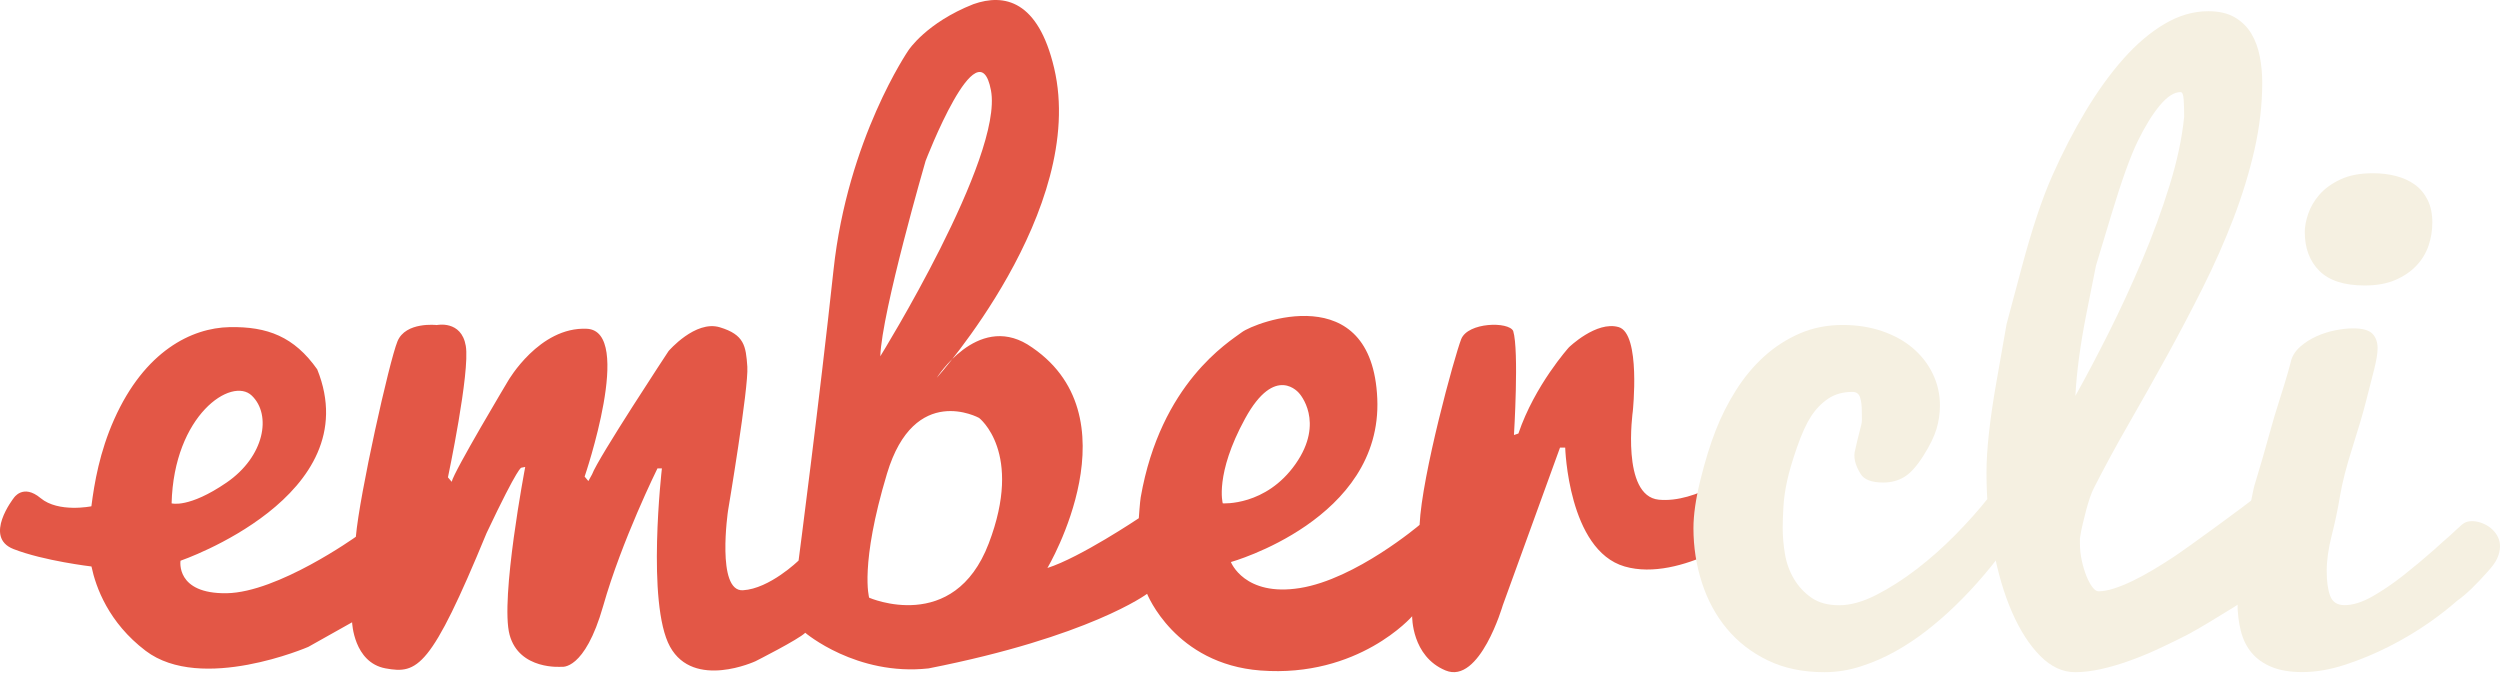
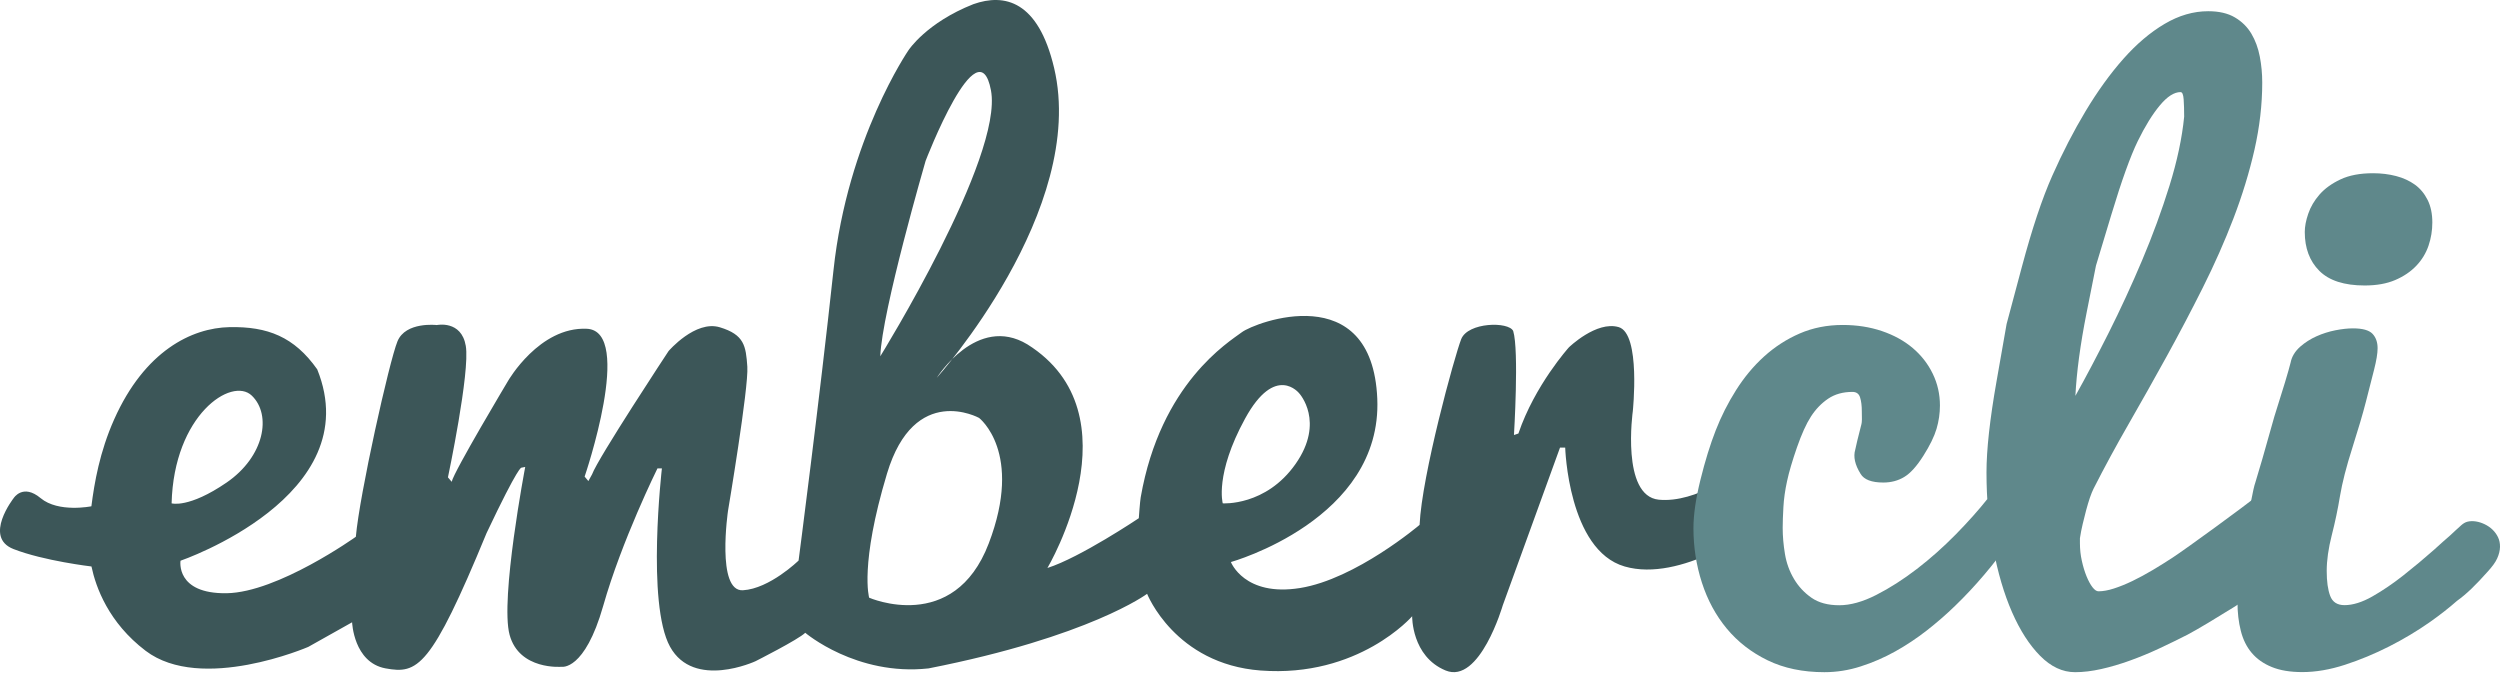
<svg xmlns="http://www.w3.org/2000/svg" version="1.1" id="Layer_1" x="0px" y="0px" width="595.563px" height="160.13px" viewBox="0 0 595.563 160.13" enable-background="new 0 0 595.563 160.13" xml:space="preserve">
-   <path fill-rule="evenodd" clip-rule="evenodd" fill="#E35746" d="M421.541,116.413c-0.709-7.078-7.08-4.444-7.08-4.444  s-10.27,7.956-19.289,7.071c-9.029-0.885-6.199-21.066-6.199-21.066s1.949-18.497-3.361-20.047c-5.309-1.55-11.859,4.82-11.859,4.82  s-8.141,9.025-12.029,20.529l-1.061,0.354c0,0,1.24-20.174-0.18-24.775c-1.061-2.301-10.791-2.123-12.391,1.946  c-1.59,4.069-9.369,32.385-9.91,44.241c0,0-15.209,12.919-28.49,15.043c-13.27,2.123-16.459-6.194-16.459-6.194  s36.11-10.087,34.87-38.933s-29.119-18.178-32.27-15.807c-3.051,2.293-19.34,12.119-24.09,39.33  c-0.17,0.926-0.451,4.969-0.451,4.969s-13.979,9.379-21.77,11.856c0,0,21.77-36.632-4.77-53.267  c-12.041-7.256-21.59,7.963-21.59,7.963s35.92-39.994,27.959-73.795c-3.799-16.097-11.84-17.824-19.229-15.219  c-11.211,4.424-15.461,10.972-15.461,10.972s-14.51,21.06-17.869,52.382c-3.371,31.322-8.32,69.193-8.32,69.193  s-6.9,6.726-13.271,7.08c-6.369,0.354-3.539-18.936-3.539-18.936s4.949-29.377,4.6-34.332s-0.711-7.609-6.551-9.379  s-12.209,5.663-12.209,5.663s-16.811,25.483-18.23,29.376l-0.879,1.593l-0.891-1.062c0,0,11.859-34.686,0.529-35.217  c-11.32-0.53-18.75,12.388-18.75,12.388s-12.92,21.59-13.449,24.067l-0.891-1.062c0,0,5.311-25.129,4.25-31.323  c-1.061-6.193-6.9-4.955-6.9-4.955s-7.439-0.885-9.379,3.893c-1.951,4.779-9.031,36.455-9.91,46.543c0,0-18.58,13.273-30.791,13.449  c-12.219,0.178-10.979-7.744-10.979-7.744s44.779-15.325,32.568-45.586c-5.488-7.787-11.859-10.236-20.889-10.06  c-9.02,0.177-20.221,5.685-27.48,21.966c-3.461,7.766-4.721,15.135-5.43,20.713c0,0-7.84,1.599-12.09-1.94  c-4.24-3.539-6.43,0-6.43,0s-7.291,9.294-0.041,12.126c7.26,2.831,18.59,4.154,18.59,4.154h-0.01  c1.041,4.955,4.07,13.373,12.9,20.082c13.279,10.088,38.75-0.926,38.75-0.926l10.439-5.861c0,0,0.359,9.576,7.971,10.979  c7.609,1.395,10.789-0.021,24.061-32.229c7.789-16.459,8.318-15.582,8.318-15.582l0.891-0.176c0,0-6.02,31.5-3.721,39.994  c2.301,8.494,12.391,7.61,12.391,7.61s5.48,1.062,9.91-14.513c4.42-15.572,12.92-32.738,12.92-32.738h1.061  c0,0-3.721,32.208,1.939,42.473c5.67,10.264,20.359,3.454,20.359,3.454s10.261-5.182,11.851-6.774c0,0,12.18,10.371,29.369,8.488  c38.41-7.561,52.07-17.769,52.07-17.769s6.6,16.72,27.042,18.271c23.359,1.77,36.1-12.926,36.1-12.926s-0.17,9.557,7.971,12.918  c8.139,3.363,13.619-15.529,13.619-15.529l13.631-37.561h1.238c0,0,0.711,24.422,14.16,28.314  c13.451,3.894,30.971-9.116,30.971-9.116S422.242,123.493,421.541,116.413L421.541,116.413z M40.881,119.911  c0.531-21.06,14.33-30.262,19.109-25.66c4.781,4.601,3.012,14.511-6.01,20.705C44.952,121.149,40.881,119.911,40.881,119.911  L40.881,119.911z M220.501,38.329c0,0,12.57-32.739,15.57-16.812c3.01,15.928-26.361,63.354-26.361,63.354  C210.062,74.253,220.501,38.329,220.501,38.329L220.501,38.329z M235.541,129.467c-8.309,21.767-28.488,12.919-28.488,12.919  s-2.301-7.787,4.25-29.555c6.549-21.766,21.939-13.271,21.939-13.271S243.861,107.7,235.541,129.467L235.541,129.467z   M291.291,119.911c0,0-1.949-6.902,5.311-20.174c7.25-13.273,12.92-6.018,12.92-6.018s6.189,6.725-0.889,16.812  C301.553,120.618,291.291,119.911,291.291,119.911L291.291,119.911z" />
-   <path fill="#F5F0E1" d="M434.611,160.13c-5.129,0-9.629-0.941-13.51-2.824c-3.869-1.881-7.119-4.4-9.74-7.557  c-2.619-3.156-4.59-6.811-5.93-10.963s-2.01-8.471-2.01-12.955c0-3.209,0.561-7.059,1.67-11.543c1.109-4.485,2.32-8.401,3.631-11.75  c1.309-3.352,2.92-6.547,4.85-9.594c1.92-3.043,4.139-5.717,6.67-8.013c2.539-2.298,5.359-4.125,8.48-5.481  c3.119-1.357,6.539-2.035,10.27-2.035c3.35,0,6.459,0.484,9.32,1.451c2.859,0.971,5.299,2.315,7.33,4.029  c2.029,1.719,3.629,3.752,4.77,6.104c1.15,2.354,1.73,4.889,1.73,7.6c0,1.883-0.271,3.737-0.811,5.564  c-0.541,1.826-1.59,3.973-3.15,6.435c-1.561,2.466-3.07,4.142-4.539,5.026c-1.461,0.886-3.131,1.328-4.98,1.328  c-2.801,0-4.609-0.691-5.43-2.076c-1.34-2.159-1.76-4.069-1.271-5.73c0.172-0.884,0.66-2.933,1.49-6.145  c0.111-0.442,0.141-1.439,0.08-2.99c0-1.329-0.129-2.436-0.41-3.322c-0.27-0.884-0.879-1.328-1.818-1.328  c-2.262,0-4.191,0.541-5.791,1.617c-1.6,1.083-2.959,2.492-4.09,4.238c-1.131,1.742-2.24,4.206-3.35,7.389  c-1.1,3.186-1.891,5.856-2.35,8.016c-0.471,2.158-0.762,4.222-0.871,6.188c-0.109,1.965-0.17,3.612-0.17,4.939  c0,1.994,0.18,4.07,0.541,6.229c0.359,2.159,1.08,4.14,2.148,5.938c1.07,1.799,2.461,3.293,4.17,4.484  c1.711,1.19,3.92,1.785,6.621,1.785c2.66,0,5.59-0.816,8.799-2.449c3.211-1.634,6.441-3.697,9.682-6.188  c3.24-2.492,6.318-5.232,9.26-8.223c2.93-2.988,5.449-5.812,7.559-8.469l5.73,9.633c-4.16,5.926-8.639,11.211-13.459,15.861  c-2.051,1.993-4.281,3.932-6.68,5.812c-2.41,1.884-4.932,3.559-7.561,5.027c-2.631,1.465-5.371,2.656-8.221,3.567  C440.422,159.674,437.531,160.13,434.611,160.13L434.611,160.13z" />
-   <path fill="#F5F0E1" d="M494.412,94.298c2.5-4.467,5.15-9.492,7.959-15.074c2.801-5.583,5.451-11.332,7.951-17.253  c2.5-5.917,4.67-11.821,6.5-17.713c1.83-5.888,3-11.374,3.5-16.456c0-1.618-0.041-3-0.121-4.145s-0.33-1.717-0.74-1.717  c-1.529,0-3.17,1.053-4.92,3.155c-1.76,2.103-3.52,4.948-5.279,8.538c-1.75,3.59-3.85,9.427-6.289,17.516  c-2.441,8.084-3.66,12.129-3.66,12.131c0,0-0.75,3.754-2.24,11.258C495.582,82.038,494.701,88.626,494.412,94.298L494.412,94.298z   M494.332,160.13c-2.98,0-5.75-1.294-8.311-3.883c-2.57-2.59-4.799-6.062-6.709-10.424c-1.9-4.357-3.391-9.414-4.461-15.162  c-1.08-5.748-1.619-11.784-1.619-18.106c0-5.433,0.799-12.685,2.4-21.756c1.6-9.071,2.389-13.606,2.389-13.606  s1.211-4.527,3.631-13.59c2.42-9.06,4.84-16.328,7.279-21.801c2.43-5.471,5.07-10.584,7.92-15.34  c2.859-4.755,5.85-8.899,8.98-12.433c3.129-3.53,6.4-6.31,9.811-8.326c3.41-2.021,6.879-3.03,10.41-3.03  c2.559,0,4.68,0.49,6.34,1.469c1.67,0.978,2.979,2.27,3.939,3.877c0.949,1.604,1.619,3.423,2.01,5.453  c0.391,2.033,0.58,4.104,0.58,6.21c0,5.235-0.619,10.565-1.85,15.993c-1.24,5.428-2.91,10.885-5.01,16.367  c-2.102,5.484-4.541,10.982-7.301,16.492c-2.76,5.514-5.641,10.983-8.629,16.412c-2.99,5.426-6,10.773-9.021,16.033  c-3.029,5.26-5.809,10.404-8.369,15.428c-0.281,0.56-0.57,1.285-0.881,2.178c-0.299,0.895-0.59,1.855-0.869,2.89  c-0.281,1.035-0.551,2.136-0.83,3.31c-0.281,1.172-0.5,2.316-0.67,3.432v1.173c0,1.452,0.15,2.86,0.459,4.229  c0.301,1.367,0.68,2.597,1.121,3.685c0.449,1.09,0.92,1.955,1.42,2.599c0.5,0.639,0.969,0.961,1.41,0.961  c1.08,0,2.32-0.223,3.699-0.67c1.391-0.447,2.871-1.047,4.43-1.8c1.551-0.753,3.16-1.618,4.801-2.596s3.23-1.97,4.76-2.974  c3.57-2.345,16.58-11.873,20.5-14.943l4.801,19.889c-5.08,3.37-16.83,10.807-21.791,13.438c-2.17,1.105-4.41,2.197-6.719,3.275  c-2.301,1.08-4.631,2.043-6.971,2.883c-2.33,0.844-4.609,1.517-6.84,2.015C498.352,159.88,496.271,160.13,494.332,160.13  L494.332,160.13z" />
-   <path fill="#F5F0E1" d="M595.092,127.983c-0.33-0.688-0.77-1.291-1.32-1.818c-0.549-0.524-1.18-0.953-1.869-1.283  c-0.691-0.329-1.381-0.551-2.08-0.66c-0.689-0.111-1.35-0.095-1.961,0.047c-0.619,0.145-1.08,0.467-1.52,0.848  c-0.881,0.77-1.76,1.608-2.65,2.432c-1.48,1.242-2.039,1.822-3.83,3.41c-2.379,2.105-4.82,4.139-7.309,6.104  c-2.49,1.964-4.961,3.642-7.391,5.023c-2.439,1.385-4.65,2.075-6.65,2.075c-1.709,0-2.85-0.733-3.4-2.198  c-0.559-1.466-0.83-3.445-0.83-5.937c0-2.545,0.4-5.373,1.191-8.486c0.799-3.113,1.459-6.248,1.979-9.403  c0.531-3.155,1.5-6.968,2.932-11.438c1.42-4.473,2.5-8.129,3.229-10.974c0.721-2.845,1.371-5.379,1.941-7.606  c0.568-2.223,0.85-3.942,0.85-5.162c0-1.438-0.41-2.588-1.221-3.447c-0.82-0.857-2.369-1.286-4.65-1.286  c-1.25,0-2.648,0.156-4.199,0.461c-1.551,0.312-3.051,0.785-4.49,1.429c-1.439,0.646-2.73,1.471-3.881,2.478  c-1.25,1.12-2.01,2.379-2.279,3.776c-0.49,1.996-1.789,6.301-3.891,12.914c-2.27,8.113-3.779,13.351-4.529,15.717  c-0.459,1.187-1.48,6.59-3.08,16.209c-0.779,4.652-1.16,8.721-1.16,12.209c0,2.49,0.26,4.775,0.791,6.85  c0.52,2.079,1.389,3.836,2.609,5.275c1.221,1.441,2.811,2.561,4.779,3.361c1.961,0.803,4.391,1.205,7.271,1.205  c3.199,0,6.6-0.58,10.17-1.744c3.568-1.162,7.068-2.617,10.5-4.357c3.439-1.747,6.629-3.655,9.6-5.732  c2.59-1.816,4.74-3.521,6.59-5.148c2.24-1.59,4.449-3.746,7.4-7.064c0.969-1.086,1.719-2.061,2.15-3.021  c0.439-0.963,0.658-1.873,0.68-2.734C595.582,129.442,595.422,128.669,595.092,127.983L595.092,127.983z" />
-   <path fill="#F5F0E1" d="M563.332,68.009c2.82,0,5.25-0.432,7.27-1.299c2.02-0.866,3.689-1.999,5.02-3.395  c1.33-1.398,2.301-2.99,2.91-4.779c0.611-1.787,0.91-3.633,0.91-5.532c0-2.068-0.369-3.854-1.119-5.366  c-0.75-1.508-1.76-2.725-3.031-3.646c-1.279-0.92-2.77-1.604-4.488-2.055c-1.711-0.443-3.541-0.669-5.48-0.669  c-3.1,0-5.68,0.49-7.76,1.468c-2.08,0.979-3.74,2.182-4.99,3.604c-1.24,1.425-2.141,2.949-2.689,4.57  c-0.561,1.621-0.83,3.072-0.83,4.358c0,3.854,1.158,6.944,3.479,9.261C554.861,66.849,558.461,68.009,563.332,68.009L563.332,68.009  z" />
+   <path fill-rule="evenodd" clip-rule="evenodd" fill="#3C5658" d="M421.541,116.413c-0.709-7.078-7.08-4.444-7.08-4.444  s-10.27,7.956-19.289,7.071c-9.029-0.885-6.199-21.066-6.199-21.066s1.949-18.497-3.361-20.047c-5.309-1.55-11.859,4.82-11.859,4.82  s-8.141,9.025-12.029,20.529l-1.061,0.354c0,0,1.24-20.174-0.18-24.775c-1.061-2.301-10.791-2.123-12.391,1.946  c-1.59,4.069-9.369,32.385-9.91,44.241c0,0-15.209,12.919-28.49,15.043c-13.27,2.123-16.459-6.194-16.459-6.194  s36.11-10.087,34.87-38.933s-29.119-18.178-32.27-15.807c-3.051,2.293-19.34,12.119-24.09,39.33  c-0.17,0.926-0.451,4.969-0.451,4.969s-13.979,9.379-21.77,11.856c0,0,21.77-36.632-4.77-53.267  c-12.041-7.256-21.59,7.963-21.59,7.963s35.92-39.994,27.959-73.795c-3.799-16.097-11.84-17.824-19.229-15.219  c-11.211,4.424-15.461,10.972-15.461,10.972s-14.51,21.06-17.869,52.382c-3.371,31.322-8.32,69.193-8.32,69.193  s-6.9,6.726-13.271,7.08c-6.369,0.354-3.539-18.936-3.539-18.936s4.949-29.377,4.6-34.332s-0.711-7.609-6.551-9.379  s-12.209,5.663-12.209,5.663s-16.811,25.483-18.23,29.376l-0.879,1.593l-0.891-1.062c0,0,11.859-34.686,0.529-35.217  c-11.32-0.53-18.75,12.388-18.75,12.388s-12.92,21.59-13.449,24.067l-0.891-1.062c0,0,5.311-25.129,4.25-31.323  c-1.061-6.193-6.9-4.955-6.9-4.955s-7.439-0.885-9.379,3.893c-1.951,4.779-9.031,36.455-9.91,46.543c0,0-18.58,13.273-30.791,13.449  c-12.219,0.178-10.979-7.744-10.979-7.744s44.779-15.325,32.568-45.586c-5.488-7.787-11.859-10.236-20.889-10.06  c-9.02,0.177-20.221,5.685-27.48,21.966c-3.461,7.766-4.721,15.135-5.43,20.713c0,0-7.84,1.599-12.09-1.94  c-4.24-3.539-6.43,0-6.43,0s-7.291,9.294-0.041,12.126c7.26,2.831,18.59,4.154,18.59,4.154h-0.01  c1.041,4.955,4.07,13.373,12.9,20.082c13.279,10.088,38.75-0.926,38.75-0.926l10.439-5.861c0,0,0.359,9.576,7.971,10.979  c7.609,1.395,10.789-0.021,24.061-32.229c7.789-16.459,8.318-15.582,8.318-15.582l0.891-0.176c0,0-6.02,31.5-3.721,39.994  c2.301,8.494,12.391,7.61,12.391,7.61s5.48,1.062,9.91-14.513c4.42-15.572,12.92-32.738,12.92-32.738h1.061  c0,0-3.721,32.208,1.939,42.473c5.67,10.264,20.359,3.454,20.359,3.454s10.261-5.182,11.851-6.774c0,0,12.18,10.371,29.369,8.488  c38.41-7.561,52.07-17.769,52.07-17.769s6.6,16.72,27.042,18.271c23.359,1.77,36.1-12.926,36.1-12.926s-0.17,9.557,7.971,12.918  c8.139,3.363,13.619-15.529,13.619-15.529l13.631-37.561h1.238c0,0,0.711,24.422,14.16,28.314  c13.451,3.894,30.971-9.116,30.971-9.116S422.242,123.493,421.541,116.413L421.541,116.413z M40.881,119.911  c0.531-21.06,14.33-30.262,19.109-25.66c4.781,4.601,3.012,14.511-6.01,20.705C44.952,121.149,40.881,119.911,40.881,119.911  L40.881,119.911z M220.501,38.329c0,0,12.57-32.739,15.57-16.812c3.01,15.928-26.361,63.354-26.361,63.354  C210.062,74.253,220.501,38.329,220.501,38.329L220.501,38.329z M235.541,129.467c-8.309,21.767-28.488,12.919-28.488,12.919  s-2.301-7.787,4.25-29.555c6.549-21.766,21.939-13.271,21.939-13.271S243.861,107.7,235.541,129.467L235.541,129.467z   M291.291,119.911c0,0-1.949-6.902,5.311-20.174c7.25-13.273,12.92-6.018,12.92-6.018s6.189,6.725-0.889,16.812  C301.553,120.618,291.291,119.911,291.291,119.911L291.291,119.911z" />
+   <path fill="#5F888B" d="M434.611,160.13c-5.129,0-9.629-0.941-13.51-2.824c-3.869-1.881-7.119-4.4-9.74-7.557  c-2.619-3.156-4.59-6.811-5.93-10.963s-2.01-8.471-2.01-12.955c0-3.209,0.561-7.059,1.67-11.543c1.109-4.485,2.32-8.401,3.631-11.75  c1.309-3.352,2.92-6.547,4.85-9.594c1.92-3.043,4.139-5.717,6.67-8.013c2.539-2.298,5.359-4.125,8.48-5.481  c3.119-1.357,6.539-2.035,10.27-2.035c3.35,0,6.459,0.484,9.32,1.451c2.859,0.971,5.299,2.315,7.33,4.029  c2.029,1.719,3.629,3.752,4.77,6.104c1.15,2.354,1.73,4.889,1.73,7.6c0,1.883-0.271,3.737-0.811,5.564  c-0.541,1.826-1.59,3.973-3.15,6.435c-1.561,2.466-3.07,4.142-4.539,5.026c-1.461,0.886-3.131,1.328-4.98,1.328  c-2.801,0-4.609-0.691-5.43-2.076c-1.34-2.159-1.76-4.069-1.271-5.73c0.172-0.884,0.66-2.933,1.49-6.145  c0.111-0.442,0.141-1.439,0.08-2.99c0-1.329-0.129-2.436-0.41-3.322c-0.27-0.884-0.879-1.328-1.818-1.328  c-2.262,0-4.191,0.541-5.791,1.617c-1.6,1.083-2.959,2.492-4.09,4.238c-1.131,1.742-2.24,4.206-3.35,7.389  c-1.1,3.186-1.891,5.856-2.35,8.016c-0.471,2.158-0.762,4.222-0.871,6.188c-0.109,1.965-0.17,3.612-0.17,4.939  c0,1.994,0.18,4.07,0.541,6.229c0.359,2.159,1.08,4.14,2.148,5.938c1.07,1.799,2.461,3.293,4.17,4.484  c1.711,1.19,3.92,1.785,6.621,1.785c2.66,0,5.59-0.816,8.799-2.449c3.211-1.634,6.441-3.697,9.682-6.188  c3.24-2.492,6.318-5.232,9.26-8.223c2.93-2.988,5.449-5.812,7.559-8.469l5.73,9.633c-4.16,5.926-8.639,11.211-13.459,15.861  c-2.051,1.993-4.281,3.932-6.68,5.812c-2.41,1.884-4.932,3.559-7.561,5.027c-2.631,1.465-5.371,2.656-8.221,3.567  C440.422,159.674,437.531,160.13,434.611,160.13L434.611,160.13z" />
+   <path fill="#5F888B" d="M494.412,94.298c2.5-4.467,5.15-9.492,7.959-15.074c2.801-5.583,5.451-11.332,7.951-17.253  c2.5-5.917,4.67-11.821,6.5-17.713c1.83-5.888,3-11.374,3.5-16.456c0-1.618-0.041-3-0.121-4.145s-0.33-1.717-0.74-1.717  c-1.529,0-3.17,1.053-4.92,3.155c-1.76,2.103-3.52,4.948-5.279,8.538c-1.75,3.59-3.85,9.427-6.289,17.516  c-2.441,8.084-3.66,12.129-3.66,12.131c0,0-0.75,3.754-2.24,11.258C495.582,82.038,494.701,88.626,494.412,94.298L494.412,94.298z   M494.332,160.13c-2.98,0-5.75-1.294-8.311-3.883c-2.57-2.59-4.799-6.062-6.709-10.424c-1.9-4.357-3.391-9.414-4.461-15.162  c-1.08-5.748-1.619-11.784-1.619-18.106c0-5.433,0.799-12.685,2.4-21.756c1.6-9.071,2.389-13.606,2.389-13.606  s1.211-4.527,3.631-13.59c2.42-9.06,4.84-16.328,7.279-21.801c2.43-5.471,5.07-10.584,7.92-15.34  c2.859-4.755,5.85-8.899,8.98-12.433c3.129-3.53,6.4-6.31,9.811-8.326c3.41-2.021,6.879-3.03,10.41-3.03  c2.559,0,4.68,0.49,6.34,1.469c1.67,0.978,2.979,2.27,3.939,3.877c0.949,1.604,1.619,3.423,2.01,5.453  c0.391,2.033,0.58,4.104,0.58,6.21c0,5.235-0.619,10.565-1.85,15.993c-1.24,5.428-2.91,10.885-5.01,16.367  c-2.102,5.484-4.541,10.982-7.301,16.492c-2.76,5.514-5.641,10.983-8.629,16.412c-2.99,5.426-6,10.773-9.021,16.033  c-3.029,5.26-5.809,10.404-8.369,15.428c-0.281,0.56-0.57,1.285-0.881,2.178c-0.299,0.895-0.59,1.855-0.869,2.89  c-0.281,1.035-0.551,2.136-0.83,3.31c-0.281,1.172-0.5,2.316-0.67,3.432v1.173c0,1.452,0.15,2.86,0.459,4.229  c0.301,1.367,0.68,2.597,1.121,3.685c0.449,1.09,0.92,1.955,1.42,2.599c0.5,0.639,0.969,0.961,1.41,0.961  c1.08,0,2.32-0.223,3.699-0.67c1.391-0.447,2.871-1.047,4.43-1.8c1.551-0.753,3.16-1.618,4.801-2.596s3.23-1.97,4.76-2.974  c3.57-2.345,16.58-11.873,20.5-14.943l4.801,19.889c-5.08,3.37-16.83,10.807-21.791,13.438c-2.17,1.105-4.41,2.197-6.719,3.275  c-2.301,1.08-4.631,2.043-6.971,2.883c-2.33,0.844-4.609,1.517-6.84,2.015C498.352,159.88,496.271,160.13,494.332,160.13  L494.332,160.13z" />
+   <path fill="#5F888B" d="M595.092,127.983c-0.33-0.688-0.77-1.291-1.32-1.818c-0.549-0.524-1.18-0.953-1.869-1.283  c-0.691-0.329-1.381-0.551-2.08-0.66c-0.689-0.111-1.35-0.095-1.961,0.047c-0.619,0.145-1.08,0.467-1.52,0.848  c-0.881,0.77-1.76,1.608-2.65,2.432c-1.48,1.242-2.039,1.822-3.83,3.41c-2.379,2.105-4.82,4.139-7.309,6.104  c-2.49,1.964-4.961,3.642-7.391,5.023c-2.439,1.385-4.65,2.075-6.65,2.075c-1.709,0-2.85-0.733-3.4-2.198  c-0.559-1.466-0.83-3.445-0.83-5.937c0-2.545,0.4-5.373,1.191-8.486c0.799-3.113,1.459-6.248,1.979-9.403  c0.531-3.155,1.5-6.968,2.932-11.438c1.42-4.473,2.5-8.129,3.229-10.974c0.721-2.845,1.371-5.379,1.941-7.606  c0.568-2.223,0.85-3.942,0.85-5.162c0-1.438-0.41-2.588-1.221-3.447c-0.82-0.857-2.369-1.286-4.65-1.286  c-1.25,0-2.648,0.156-4.199,0.461c-1.551,0.312-3.051,0.785-4.49,1.429c-1.439,0.646-2.73,1.471-3.881,2.478  c-1.25,1.12-2.01,2.379-2.279,3.776c-0.49,1.996-1.789,6.301-3.891,12.914c-2.27,8.113-3.779,13.351-4.529,15.717  c-0.459,1.187-1.48,6.59-3.08,16.209c-0.779,4.652-1.16,8.721-1.16,12.209c0,2.49,0.26,4.775,0.791,6.85  c0.52,2.079,1.389,3.836,2.609,5.275c1.221,1.441,2.811,2.561,4.779,3.361c1.961,0.803,4.391,1.205,7.271,1.205  c3.199,0,6.6-0.58,10.17-1.744c3.568-1.162,7.068-2.617,10.5-4.357c3.439-1.747,6.629-3.655,9.6-5.732  c2.59-1.816,4.74-3.521,6.59-5.148c2.24-1.59,4.449-3.746,7.4-7.064c0.969-1.086,1.719-2.061,2.15-3.021  c0.439-0.963,0.658-1.873,0.68-2.734C595.582,129.442,595.422,128.669,595.092,127.983L595.092,127.983z" />
+   <path fill="#5F888B" d="M563.332,68.009c2.82,0,5.25-0.432,7.27-1.299c2.02-0.866,3.689-1.999,5.02-3.395  c1.33-1.398,2.301-2.99,2.91-4.779c0.611-1.787,0.91-3.633,0.91-5.532c0-2.068-0.369-3.854-1.119-5.366  c-0.75-1.508-1.76-2.725-3.031-3.646c-1.279-0.92-2.77-1.604-4.488-2.055c-1.711-0.443-3.541-0.669-5.48-0.669  c-3.1,0-5.68,0.49-7.76,1.468c-2.08,0.979-3.74,2.182-4.99,3.604c-1.24,1.425-2.141,2.949-2.689,4.57  c-0.561,1.621-0.83,3.072-0.83,4.358c0,3.854,1.158,6.944,3.479,9.261C554.861,66.849,558.461,68.009,563.332,68.009L563.332,68.009  z" />
</svg>
